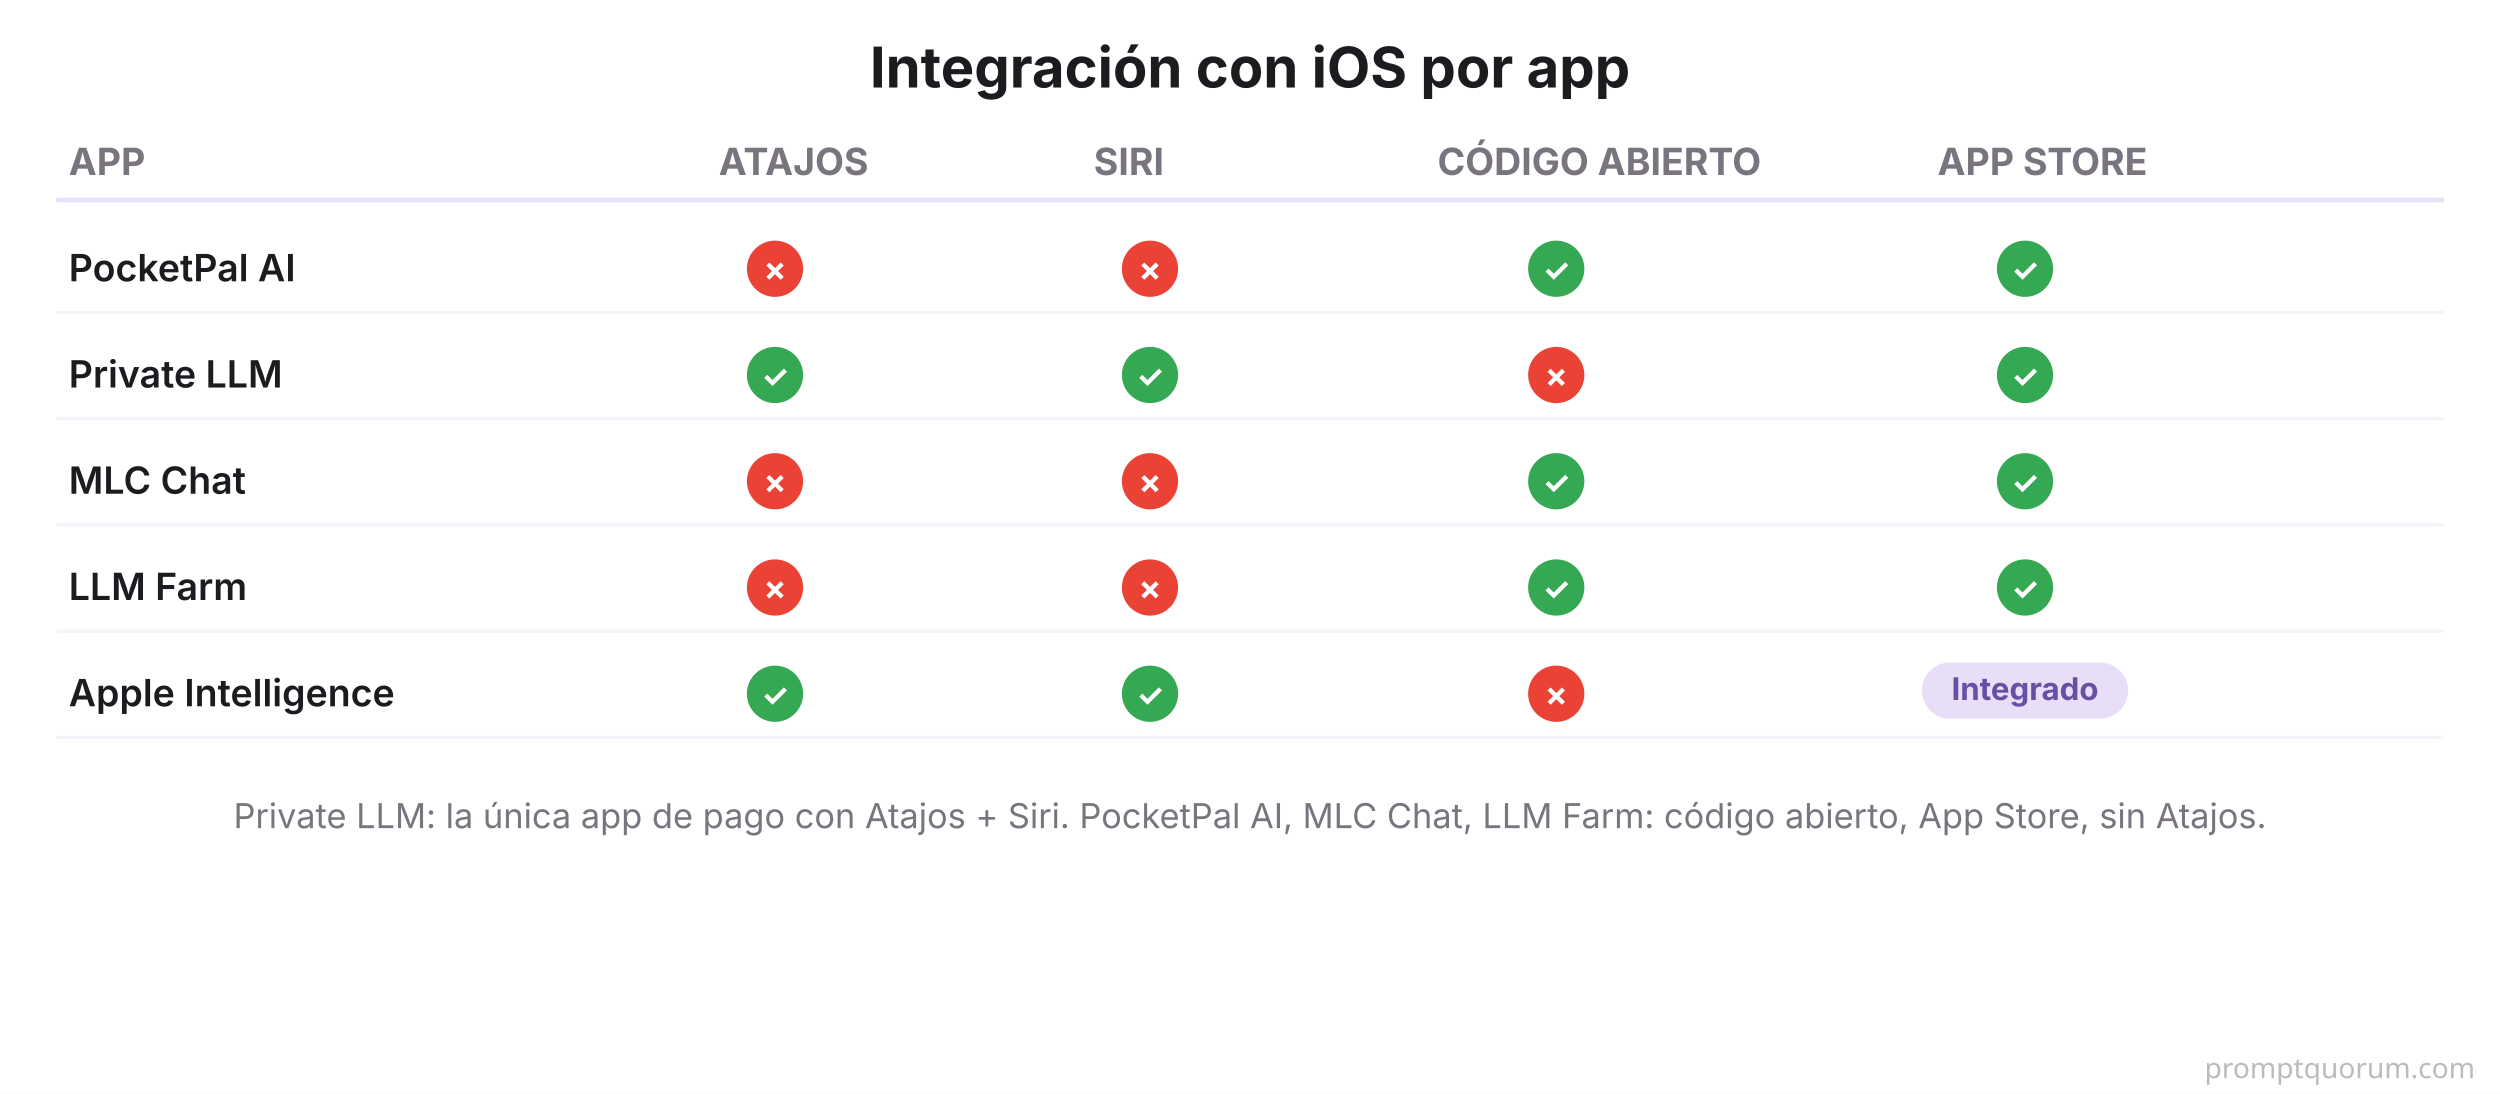
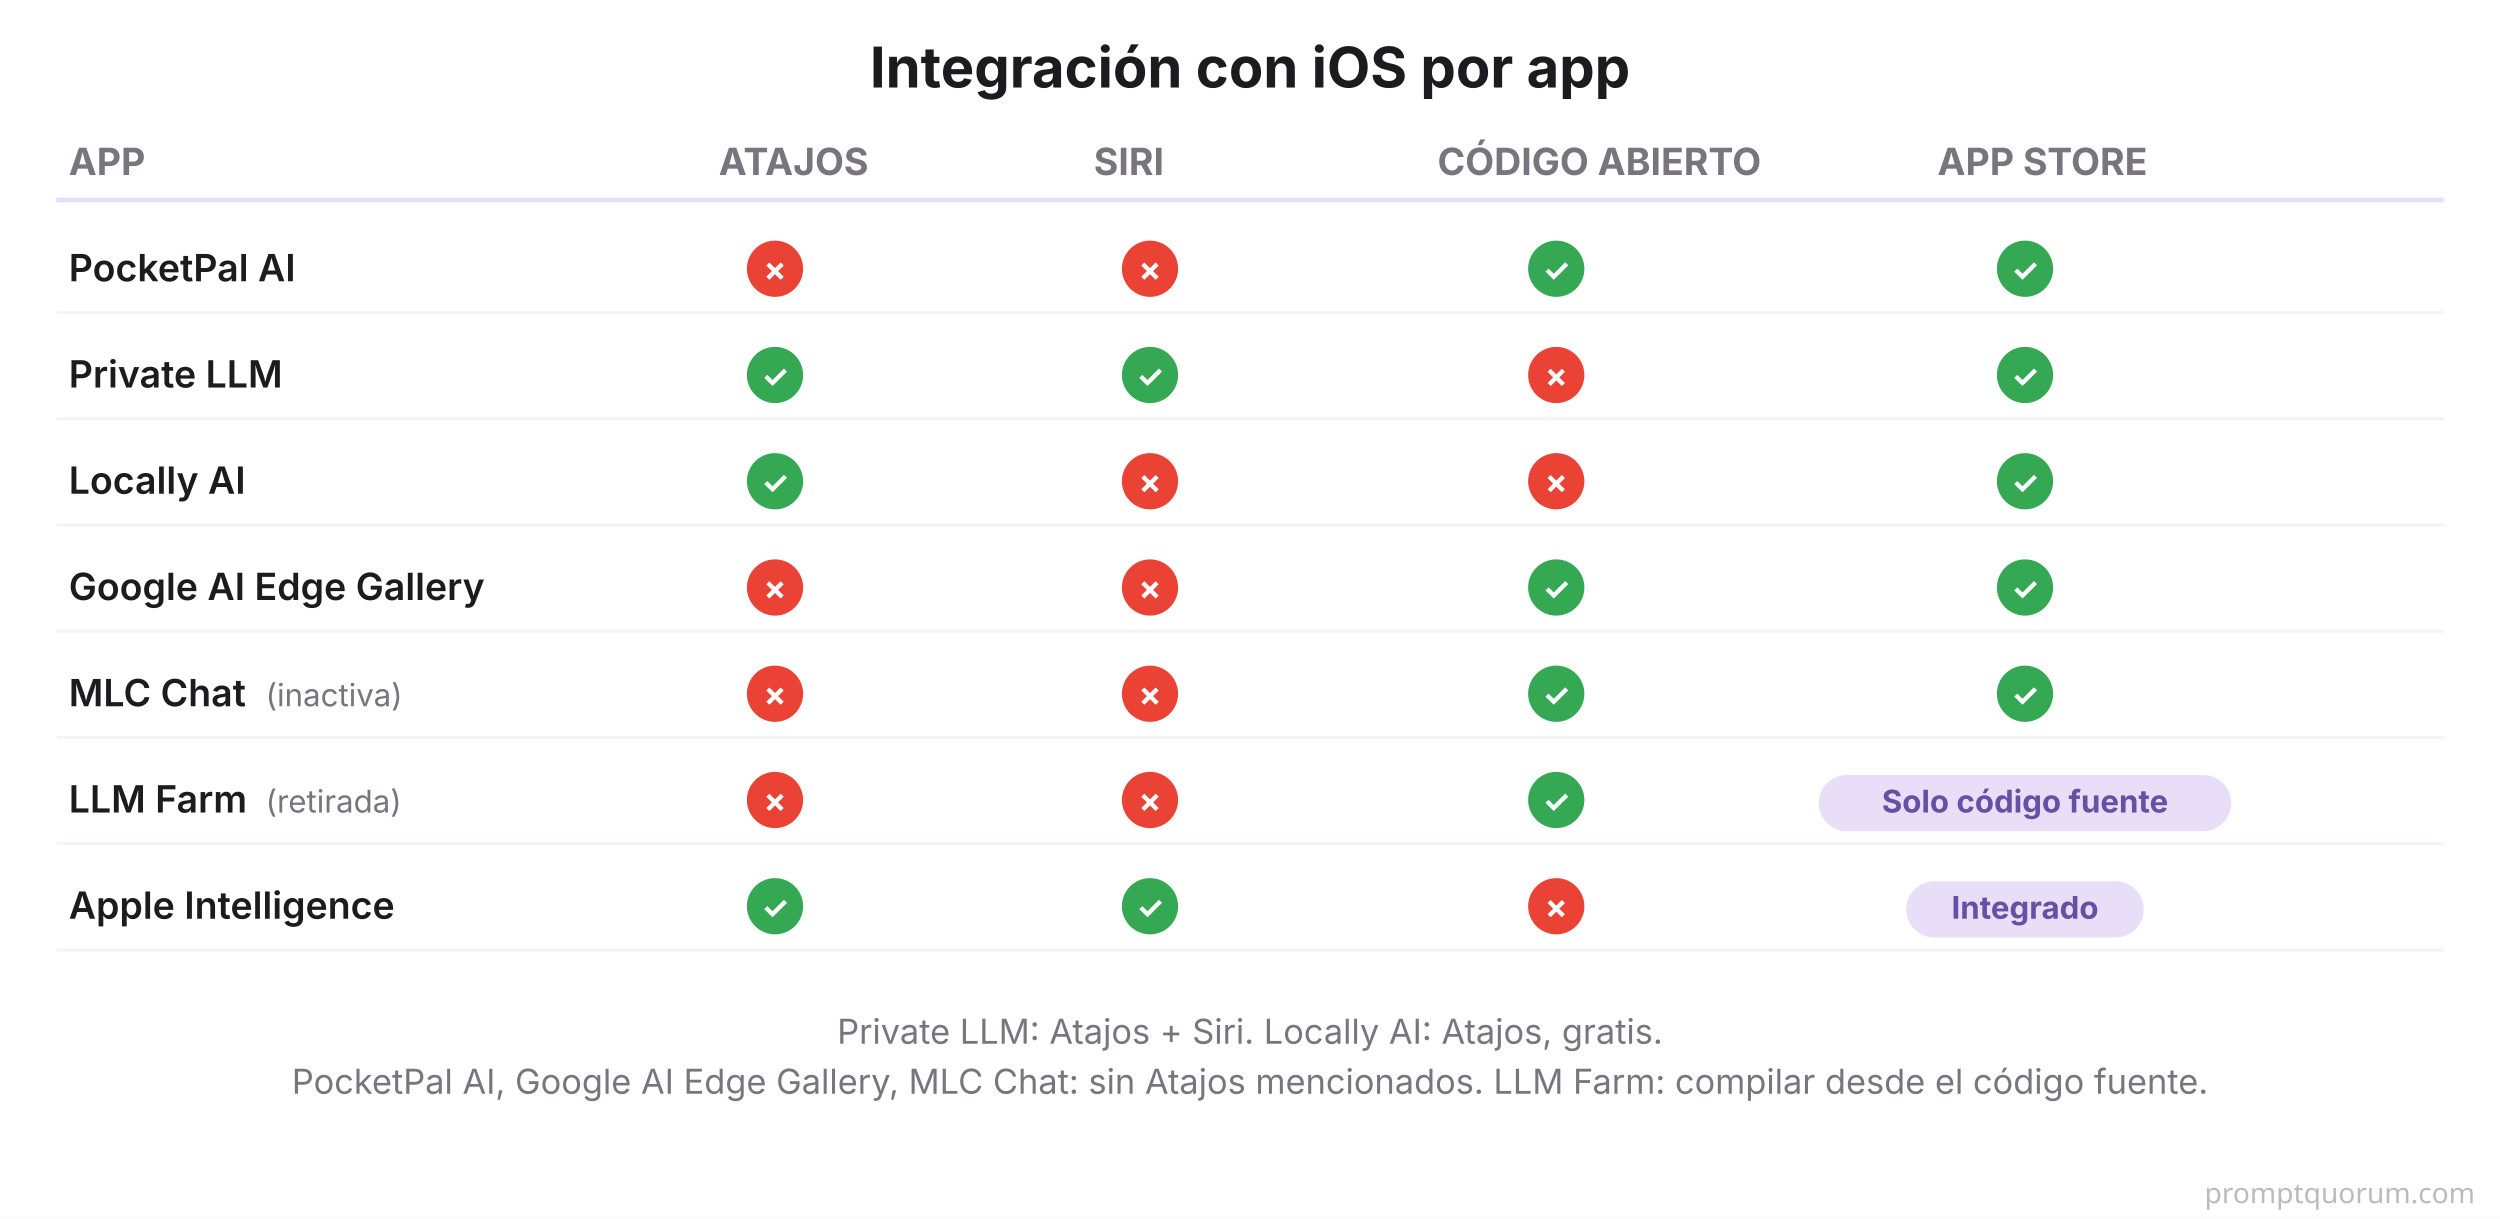
- <svg xmlns="http://www.w3.org/2000/svg" viewBox="0 0 800 350" font-family="system-ui, -apple-system, sans-serif">
-   <rect width="800" height="350" fill="#FFFFFF" />
+ <svg xmlns="http://www.w3.org/2000/svg" viewBox="0 0 800 390" font-family="system-ui, -apple-system, sans-serif">
+   <rect width="800" height="390" fill="#FFFFFF" />
  <text x="400" y="28" font-size="18" font-weight="700" fill="#1C1B1F" text-anchor="middle">Integración con iOS por app</text>
  <text x="22" y="56" font-size="12" font-weight="700" fill="#79747E">APP</text>
  <text x="230" y="56" font-size="12" font-weight="700" fill="#79747E">ATAJOS</text>
  <text x="350" y="56" font-size="12" font-weight="700" fill="#79747E">SIRI</text>
  <text x="460" y="56" font-size="12" font-weight="700" fill="#79747E">CÓDIGO ABIERTO</text>
  <text x="620" y="56" font-size="12" font-weight="700" fill="#79747E">APP STORE</text>
  <line x1="18" y1="64" x2="782" y2="64" stroke="#E8DEF8" stroke-width="1.5" />
  <text x="22" y="90" font-size="12" font-weight="600" fill="#1C1B1F">PocketPal AI</text>
  <circle cx="248" cy="86" r="9" fill="#EA4335" />
  <text x="248" y="90" font-size="10" font-weight="700" fill="#FFFFFF" text-anchor="middle">✗</text>
  <circle cx="368" cy="86" r="9" fill="#EA4335" />
  <text x="368" y="90" font-size="10" font-weight="700" fill="#FFFFFF" text-anchor="middle">✗</text>
  <circle cx="498" cy="86" r="9" fill="#34A853" />
  <text x="498" y="90" font-size="10" font-weight="700" fill="#FFFFFF" text-anchor="middle">✓</text>
  <circle cx="648" cy="86" r="9" fill="#34A853" />
  <text x="648" y="90" font-size="10" font-weight="700" fill="#FFFFFF" text-anchor="middle">✓</text>
  <line x1="18" y1="100" x2="782" y2="100" stroke="#F7F2FA" stroke-width="1" />
  <text x="22" y="124" font-size="12" font-weight="600" fill="#1C1B1F">Private LLM</text>
  <circle cx="248" cy="120" r="9" fill="#34A853" />
  <text x="248" y="124" font-size="10" font-weight="700" fill="#FFFFFF" text-anchor="middle">✓</text>
  <circle cx="368" cy="120" r="9" fill="#34A853" />
  <text x="368" y="124" font-size="10" font-weight="700" fill="#FFFFFF" text-anchor="middle">✓</text>
  <circle cx="498" cy="120" r="9" fill="#EA4335" />
  <text x="498" y="124" font-size="10" font-weight="700" fill="#FFFFFF" text-anchor="middle">✗</text>
  <circle cx="648" cy="120" r="9" fill="#34A853" />
  <text x="648" y="124" font-size="10" font-weight="700" fill="#FFFFFF" text-anchor="middle">✓</text>
  <line x1="18" y1="134" x2="782" y2="134" stroke="#F7F2FA" stroke-width="1" />
-   <text x="22" y="158" font-size="12" font-weight="600" fill="#1C1B1F">MLC Chat</text>
-   <circle cx="248" cy="154" r="9" fill="#EA4335" />
-   <text x="248" y="158" font-size="10" font-weight="700" fill="#FFFFFF" text-anchor="middle">✗</text>
+   <text x="22" y="158" font-size="12" font-weight="600" fill="#1C1B1F">Locally AI</text>
+   <circle cx="248" cy="154" r="9" fill="#34A853" />
+   <text x="248" y="158" font-size="10" font-weight="700" fill="#FFFFFF" text-anchor="middle">✓</text>
  <circle cx="368" cy="154" r="9" fill="#EA4335" />
  <text x="368" y="158" font-size="10" font-weight="700" fill="#FFFFFF" text-anchor="middle">✗</text>
-   <circle cx="498" cy="154" r="9" fill="#34A853" />
-   <text x="498" y="158" font-size="10" font-weight="700" fill="#FFFFFF" text-anchor="middle">✓</text>
+   <circle cx="498" cy="154" r="9" fill="#EA4335" />
+   <text x="498" y="158" font-size="10" font-weight="700" fill="#FFFFFF" text-anchor="middle">✗</text>
  <circle cx="648" cy="154" r="9" fill="#34A853" />
  <text x="648" y="158" font-size="10" font-weight="700" fill="#FFFFFF" text-anchor="middle">✓</text>
  <line x1="18" y1="168" x2="782" y2="168" stroke="#F7F2FA" stroke-width="1" />
-   <text x="22" y="192" font-size="12" font-weight="600" fill="#1C1B1F">LLM Farm</text>
+   <text x="22" y="192" font-size="12" font-weight="600" fill="#1C1B1F">Google AI Edge Gallery</text>
  <circle cx="248" cy="188" r="9" fill="#EA4335" />
  <text x="248" y="192" font-size="10" font-weight="700" fill="#FFFFFF" text-anchor="middle">✗</text>
  <circle cx="368" cy="188" r="9" fill="#EA4335" />
  <text x="368" y="192" font-size="10" font-weight="700" fill="#FFFFFF" text-anchor="middle">✗</text>
  <circle cx="498" cy="188" r="9" fill="#34A853" />
  <text x="498" y="192" font-size="10" font-weight="700" fill="#FFFFFF" text-anchor="middle">✓</text>
  <circle cx="648" cy="188" r="9" fill="#34A853" />
  <text x="648" y="192" font-size="10" font-weight="700" fill="#FFFFFF" text-anchor="middle">✓</text>
  <line x1="18" y1="202" x2="782" y2="202" stroke="#F7F2FA" stroke-width="1" />
-   <text x="22" y="226" font-size="12" font-weight="600" fill="#1C1B1F">Apple Intelligence</text>
-   <circle cx="248" cy="222" r="9" fill="#34A853" />
-   <text x="248" y="226" font-size="10" font-weight="700" fill="#FFFFFF" text-anchor="middle">✓</text>
-   <circle cx="368" cy="222" r="9" fill="#34A853" />
-   <text x="368" y="226" font-size="10" font-weight="700" fill="#FFFFFF" text-anchor="middle">✓</text>
-   <circle cx="498" cy="222" r="9" fill="#EA4335" />
-   <text x="498" y="226" font-size="10" font-weight="700" fill="#FFFFFF" text-anchor="middle">✗</text>
-   <rect x="615" y="212" width="66" height="18" rx="9" fill="#E8DEF8" />
-   <text x="648" y="224" font-size="10" font-weight="700" fill="#6750A4" text-anchor="middle">Integrado</text>
+   <text x="22" y="226" font-size="12" font-weight="600" fill="#1C1B1F">MLC Chat</text>
+   <text x="85" y="226" font-size="10" fill="#79747E">(inactiva)</text>
+   <circle cx="248" cy="222" r="9" fill="#EA4335" />
+   <text x="248" y="226" font-size="10" font-weight="700" fill="#FFFFFF" text-anchor="middle">✗</text>
+   <circle cx="368" cy="222" r="9" fill="#EA4335" />
+   <text x="368" y="226" font-size="10" font-weight="700" fill="#FFFFFF" text-anchor="middle">✗</text>
+   <circle cx="498" cy="222" r="9" fill="#34A853" />
+   <text x="498" y="226" font-size="10" font-weight="700" fill="#FFFFFF" text-anchor="middle">✓</text>
+   <circle cx="648" cy="222" r="9" fill="#34A853" />
+   <text x="648" y="226" font-size="10" font-weight="700" fill="#FFFFFF" text-anchor="middle">✓</text>
  <line x1="18" y1="236" x2="782" y2="236" stroke="#F7F2FA" stroke-width="1" />
-   <text x="400" y="265" font-size="11" fill="#79747E" text-anchor="middle">Private LLM: la única app de pago con Atajos + Siri. PocketPal AI, MLC Chat, LLM Farm: código abierto, App Store, sin Atajos.</text>
-   <text x="792" y="345" font-family="system-ui,sans-serif" font-size="9" fill="#BBBBBB" text-anchor="end">promptquorum.com</text>
+   <text x="22" y="260" font-size="12" font-weight="600" fill="#1C1B1F">LLM Farm</text>
+   <text x="85" y="260" font-size="10" fill="#79747E">(retirada)</text>
+   <circle cx="248" cy="256" r="9" fill="#EA4335" />
+   <text x="248" y="260" font-size="10" font-weight="700" fill="#FFFFFF" text-anchor="middle">✗</text>
+   <circle cx="368" cy="256" r="9" fill="#EA4335" />
+   <text x="368" y="260" font-size="10" font-weight="700" fill="#FFFFFF" text-anchor="middle">✗</text>
+   <circle cx="498" cy="256" r="9" fill="#34A853" />
+   <text x="498" y="260" font-size="10" font-weight="700" fill="#FFFFFF" text-anchor="middle">✓</text>
+   <rect x="582" y="248" width="132" height="18" rx="9" fill="#E8DEF8" />
+   <text x="648" y="260" font-size="10" font-weight="700" fill="#6750A4" text-anchor="middle">Solo código fuente</text>
+   <line x1="18" y1="270" x2="782" y2="270" stroke="#F7F2FA" stroke-width="1" />
+   <text x="22" y="294" font-size="12" font-weight="600" fill="#1C1B1F">Apple Intelligence</text>
+   <circle cx="248" cy="290" r="9" fill="#34A853" />
+   <text x="248" y="294" font-size="10" font-weight="700" fill="#FFFFFF" text-anchor="middle">✓</text>
+   <circle cx="368" cy="290" r="9" fill="#34A853" />
+   <text x="368" y="294" font-size="10" font-weight="700" fill="#FFFFFF" text-anchor="middle">✓</text>
+   <circle cx="498" cy="290" r="9" fill="#EA4335" />
+   <text x="498" y="294" font-size="10" font-weight="700" fill="#FFFFFF" text-anchor="middle">✗</text>
+   <rect x="610" y="282" width="76" height="18" rx="9" fill="#E8DEF8" />
+   <text x="648" y="294" font-size="10" font-weight="700" fill="#6750A4" text-anchor="middle">Integrado</text>
+   <line x1="18" y1="304" x2="782" y2="304" stroke="#F7F2FA" stroke-width="1" />
+   <text x="400" y="334" font-size="11" fill="#79747E" text-anchor="middle">Private LLM: Atajos + Siri. Locally AI: Atajos, gratis.</text>
+   <text x="400" y="350" font-size="11" fill="#79747E" text-anchor="middle">PocketPal AI, Google AI Edge Gallery, MLC Chat: sin Atajos mencionados. LLM Farm: compilar desde el código fuente.</text>
+   <text x="792" y="385" font-family="system-ui,sans-serif" font-size="9" fill="#BBBBBB" text-anchor="end">promptquorum.com</text>
</svg>
